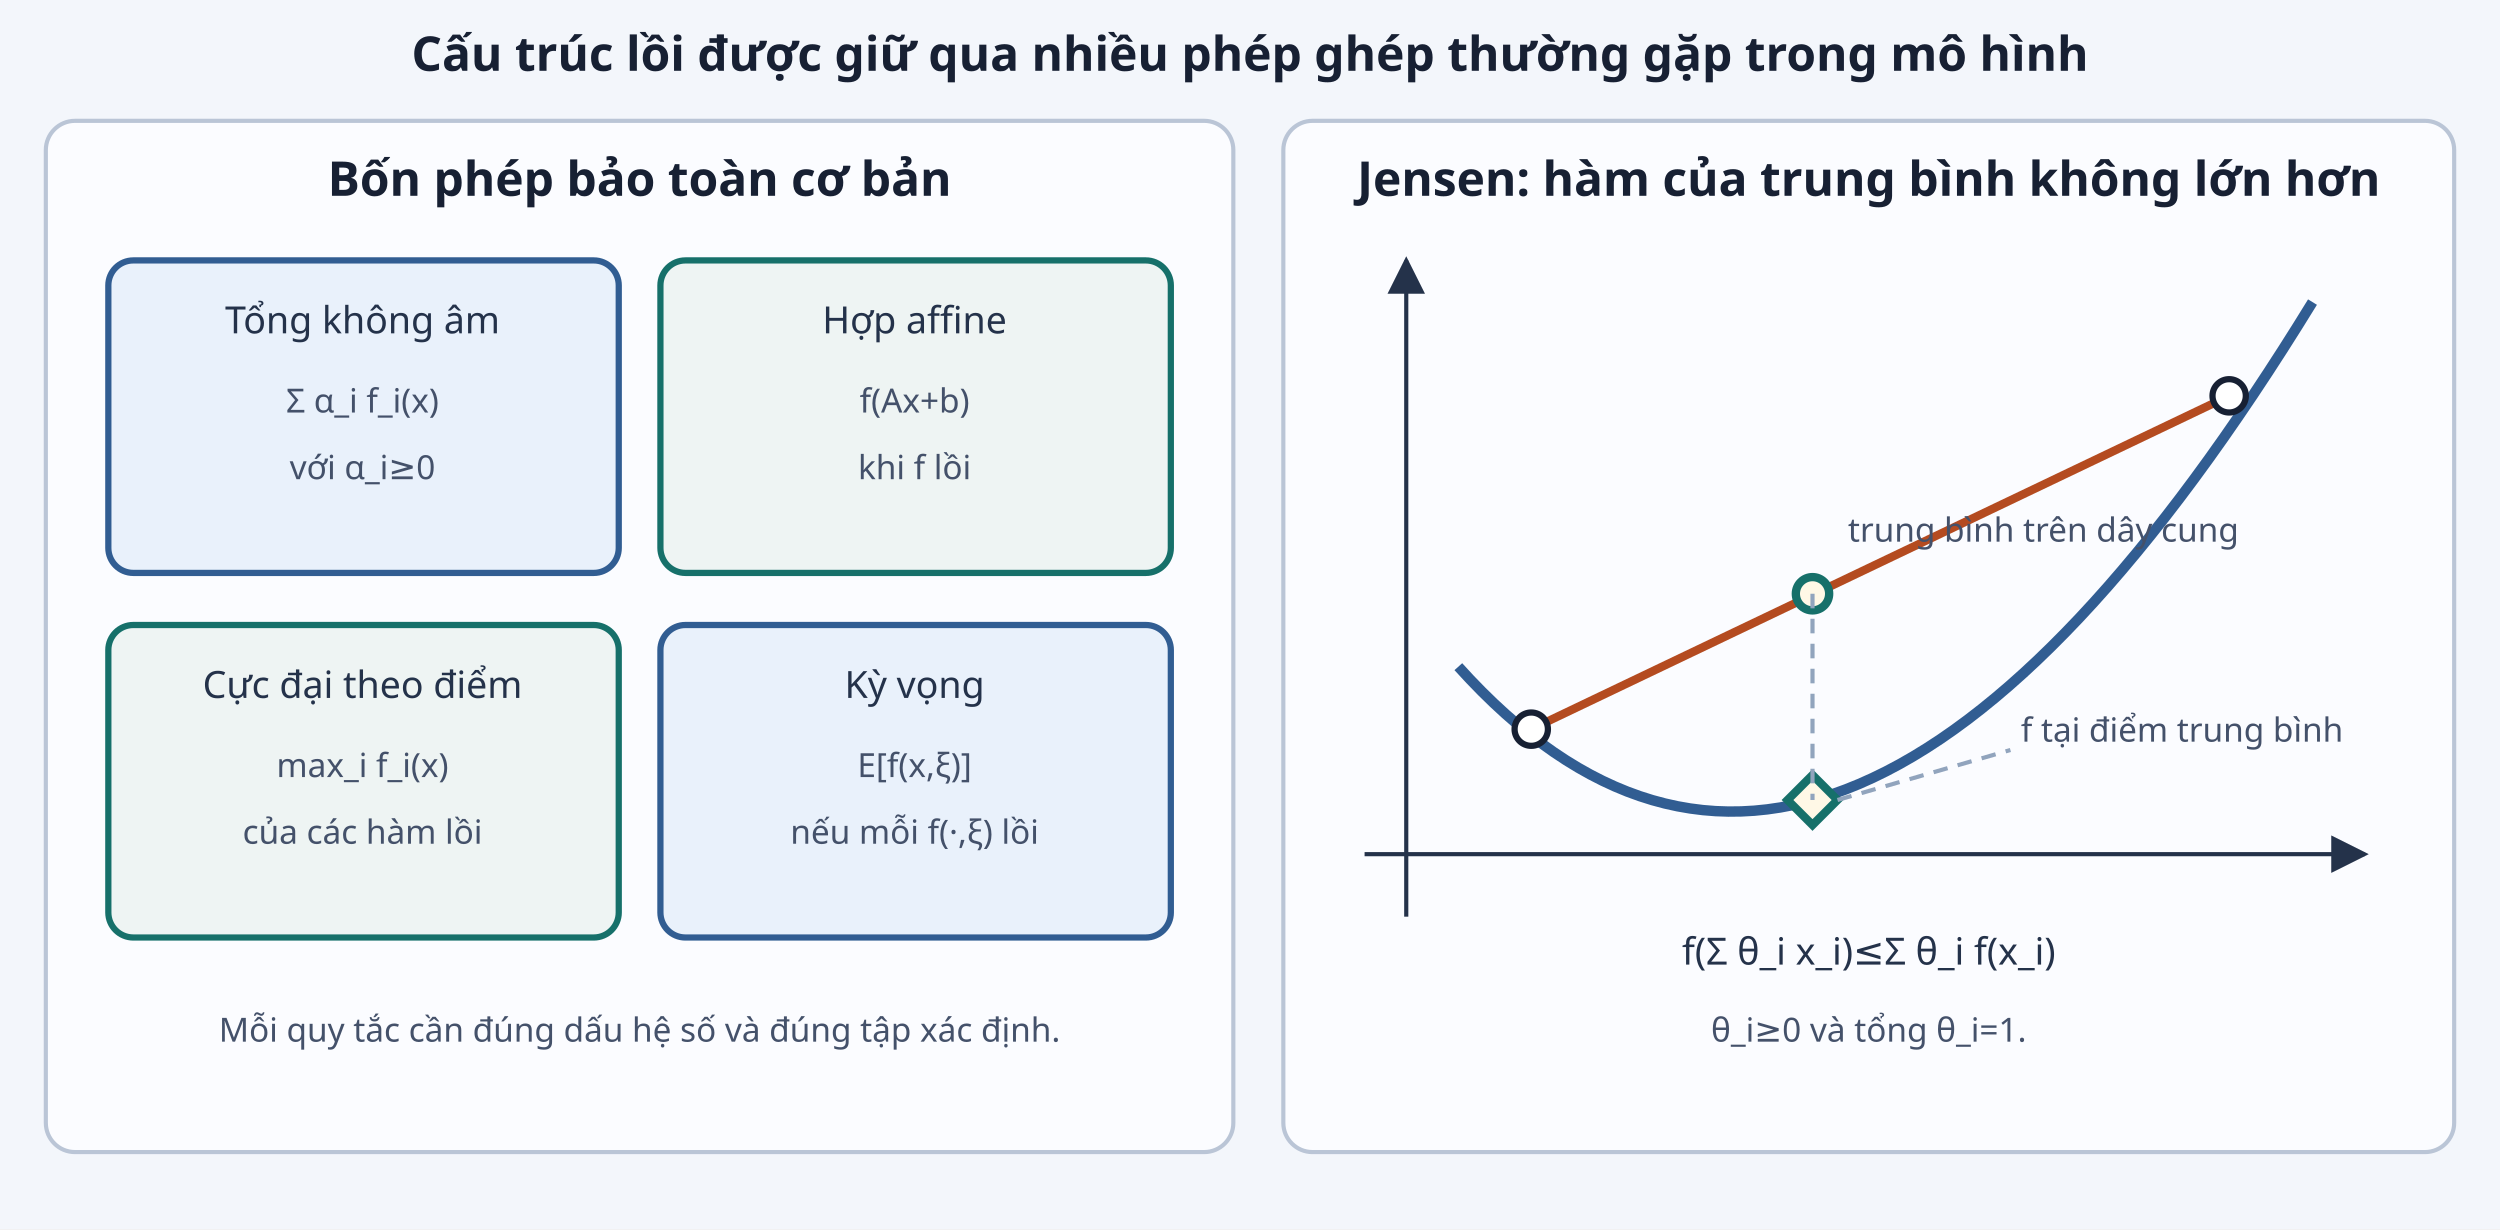
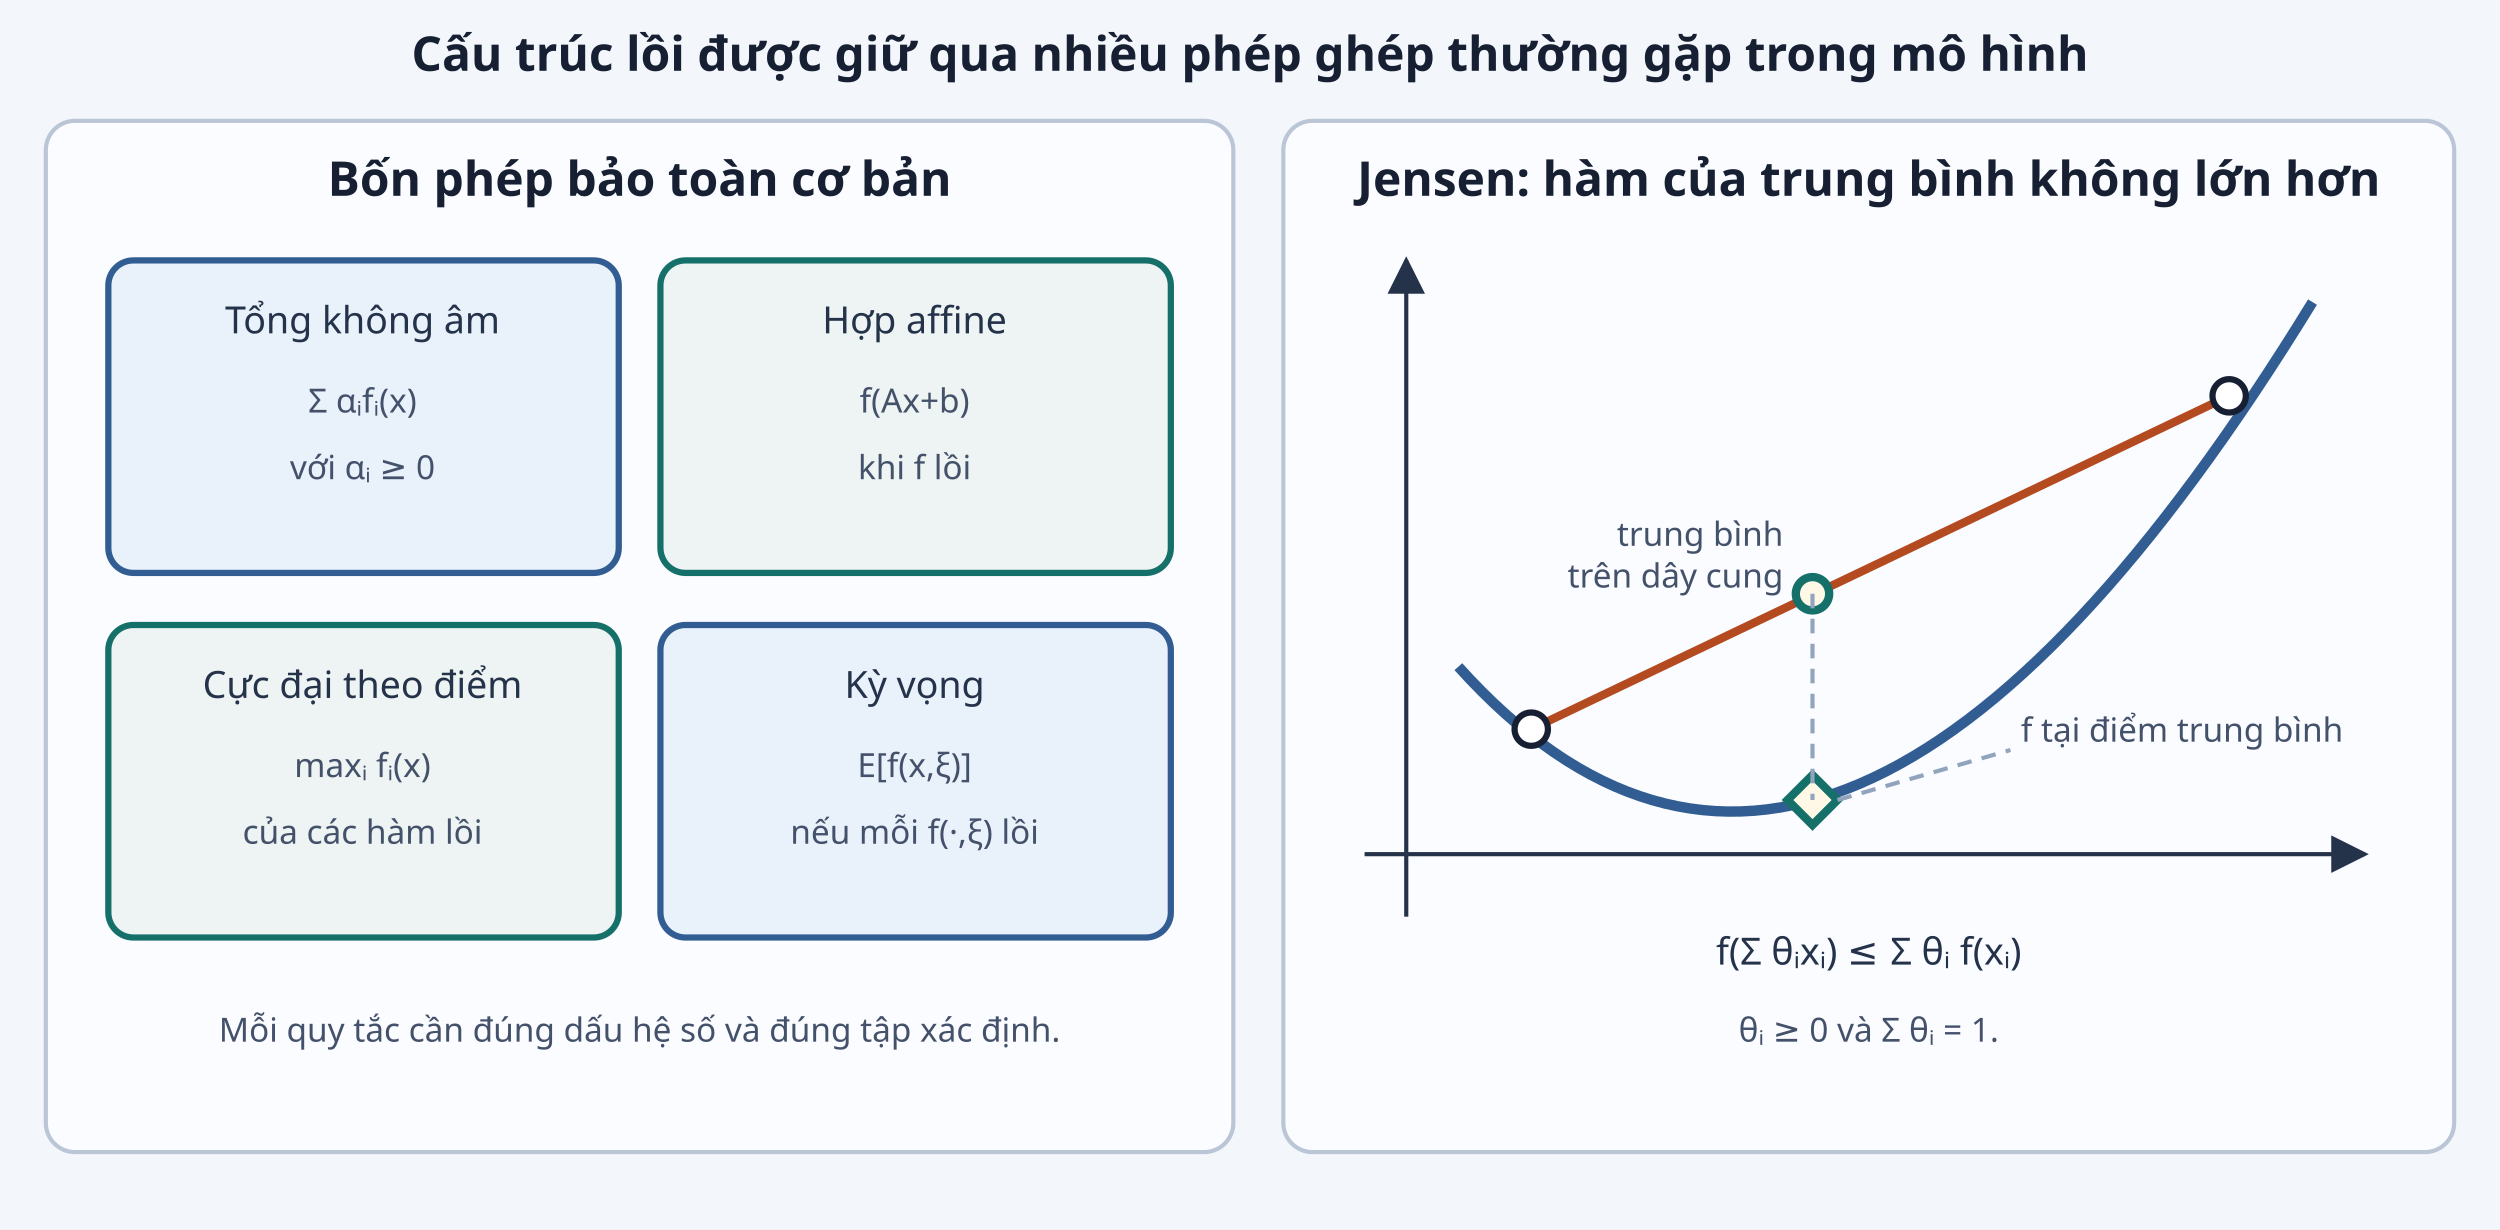
<svg xmlns="http://www.w3.org/2000/svg" viewBox="0 0 1200 590" role="img" aria-labelledby="title desc">
  <defs>
    <marker id="arrow" markerWidth="9" markerHeight="9" refX="8" refY="4.5" orient="auto">
      <path d="M0 0L9 4.5L0 9Z" fill="#24324a" />
    </marker>
    <style>.panel{fill:#fbfcff;stroke:#bac5d6;stroke-width:2}.card{fill:#e9f1fb;stroke:#315d92;stroke-width:3}.card2{fill:#eef4f3;stroke:#16706a;stroke-width:3}.title{font-family:sans-serif;font-size:23px;font-weight:700;fill:#172033}.label{font-family:sans-serif;font-size:18px;fill:#24324a}.small{font-family:sans-serif;font-size:16px;fill:#44516a}.axis{stroke:#24324a;stroke-width:2;marker-end:url(#arrow)}.curve{fill:none;stroke:#315d92;stroke-width:5}.chord{stroke:#b44b20;stroke-width:4}.point{fill:#fff;stroke:#172033;stroke-width:3}.mean{fill:#fff8e6;stroke:#16706a;stroke-width:4}.guide{stroke:#91a4bd;stroke-width:2;stroke-dasharray:7 5}</style>
  </defs>
  <rect width="1200" height="590" fill="#f3f6fb" />
  <text class="title" x="600" y="34" text-anchor="middle">Cấu trúc lồi được giữ qua nhiều phép ghép thường gặp trong mô hình</text>
  <rect class="panel" x="22" y="58" width="570" height="495" rx="14" />
  <text class="title" x="307" y="94" text-anchor="middle">Bốn phép bảo toàn cơ bản</text>
  <rect class="card" x="52" y="125" width="245" height="150" rx="12" />
  <text class="label" x="174" y="160" text-anchor="middle">Tổng không âm</text>
-   <text class="small" x="174" y="198" text-anchor="middle">Σ α_i f_i(x)</text>
-   <text class="small" x="174" y="230" text-anchor="middle">với α_i≥0</text>
+   <text class="small" x="174" y="198" text-anchor="middle">Σ αᵢfᵢ(x)</text>
+   <text class="small" x="174" y="230" text-anchor="middle">với αᵢ ≥ 0</text>
  <rect class="card2" x="317" y="125" width="245" height="150" rx="12" />
  <text class="label" x="439" y="160" text-anchor="middle">Hợp affine</text>
  <text class="small" x="439" y="198" text-anchor="middle">f(Ax+b)</text>
  <text class="small" x="439" y="230" text-anchor="middle">khi f lồi</text>
  <rect class="card2" x="52" y="300" width="245" height="150" rx="12" />
  <text class="label" x="174" y="335" text-anchor="middle">Cực đại theo điểm</text>
-   <text class="small" x="174" y="373" text-anchor="middle">max_i f_i(x)</text>
+   <text class="small" x="174" y="373" text-anchor="middle">maxᵢ fᵢ(x)</text>
  <text class="small" x="174" y="405" text-anchor="middle">của các hàm lồi</text>
  <rect class="card" x="317" y="300" width="245" height="150" rx="12" />
  <text class="label" x="439" y="335" text-anchor="middle">Kỳ vọng</text>
  <text class="small" x="439" y="373" text-anchor="middle">E[f(x,ξ)]</text>
  <text class="small" x="439" y="405" text-anchor="middle">nếu mỗi f(·,ξ) lồi</text>
  <text class="small" x="307" y="500" text-anchor="middle">Mỗi quy tắc cần đúng dấu hệ số và đúng tập xác định.</text>
  <rect class="panel" x="616" y="58" width="562" height="495" rx="14" />
  <text class="title" x="897" y="94" text-anchor="middle">Jensen: hàm của trung bình không lớn hơn</text>
  <line class="axis" x1="655" y1="410" x2="1135" y2="410" />
  <line class="axis" x1="675" y1="440" x2="675" y2="125" />
  <path class="curve" d="M700 320 Q880 520 1110 145" />
  <line class="chord" x1="735" y1="350" x2="1070" y2="190" />
  <circle class="point" cx="735" cy="350" r="8" />
  <circle class="point" cx="1070" cy="190" r="8" />
  <path class="mean" d="M870 372 L882 384 L870 396 L858 384 Z" />
  <circle class="mean" cx="870" cy="285" r="8" />
  <line class="guide" x1="870" y1="285" x2="870" y2="384" />
-   <text class="small" x="887" y="260">trung bình trên dây cung</text>
+   <text class="small" x="856" y="262" text-anchor="end">trung bình</text>
+   <text class="small" x="856" y="282" text-anchor="end">trên dây cung</text>
  <line class="guide" x1="882" y1="384" x2="965" y2="360" />
  <text class="small" x="970" y="356">f tại điểm trung bình</text>
-   <text class="label" x="897" y="463" text-anchor="middle">f(Σ θ_i x_i)≤Σ θ_i f(x_i)</text>
-   <text class="small" x="897" y="500" text-anchor="middle">θ_i≥0 và tổng θ_i=1.</text>
+   <text class="label" x="897" y="463" text-anchor="middle">f(Σ θᵢxᵢ) ≤ Σ θᵢ f(xᵢ)</text>
+   <text class="small" x="897" y="500" text-anchor="middle">θᵢ ≥ 0 và Σ θᵢ = 1.</text>
</svg>
